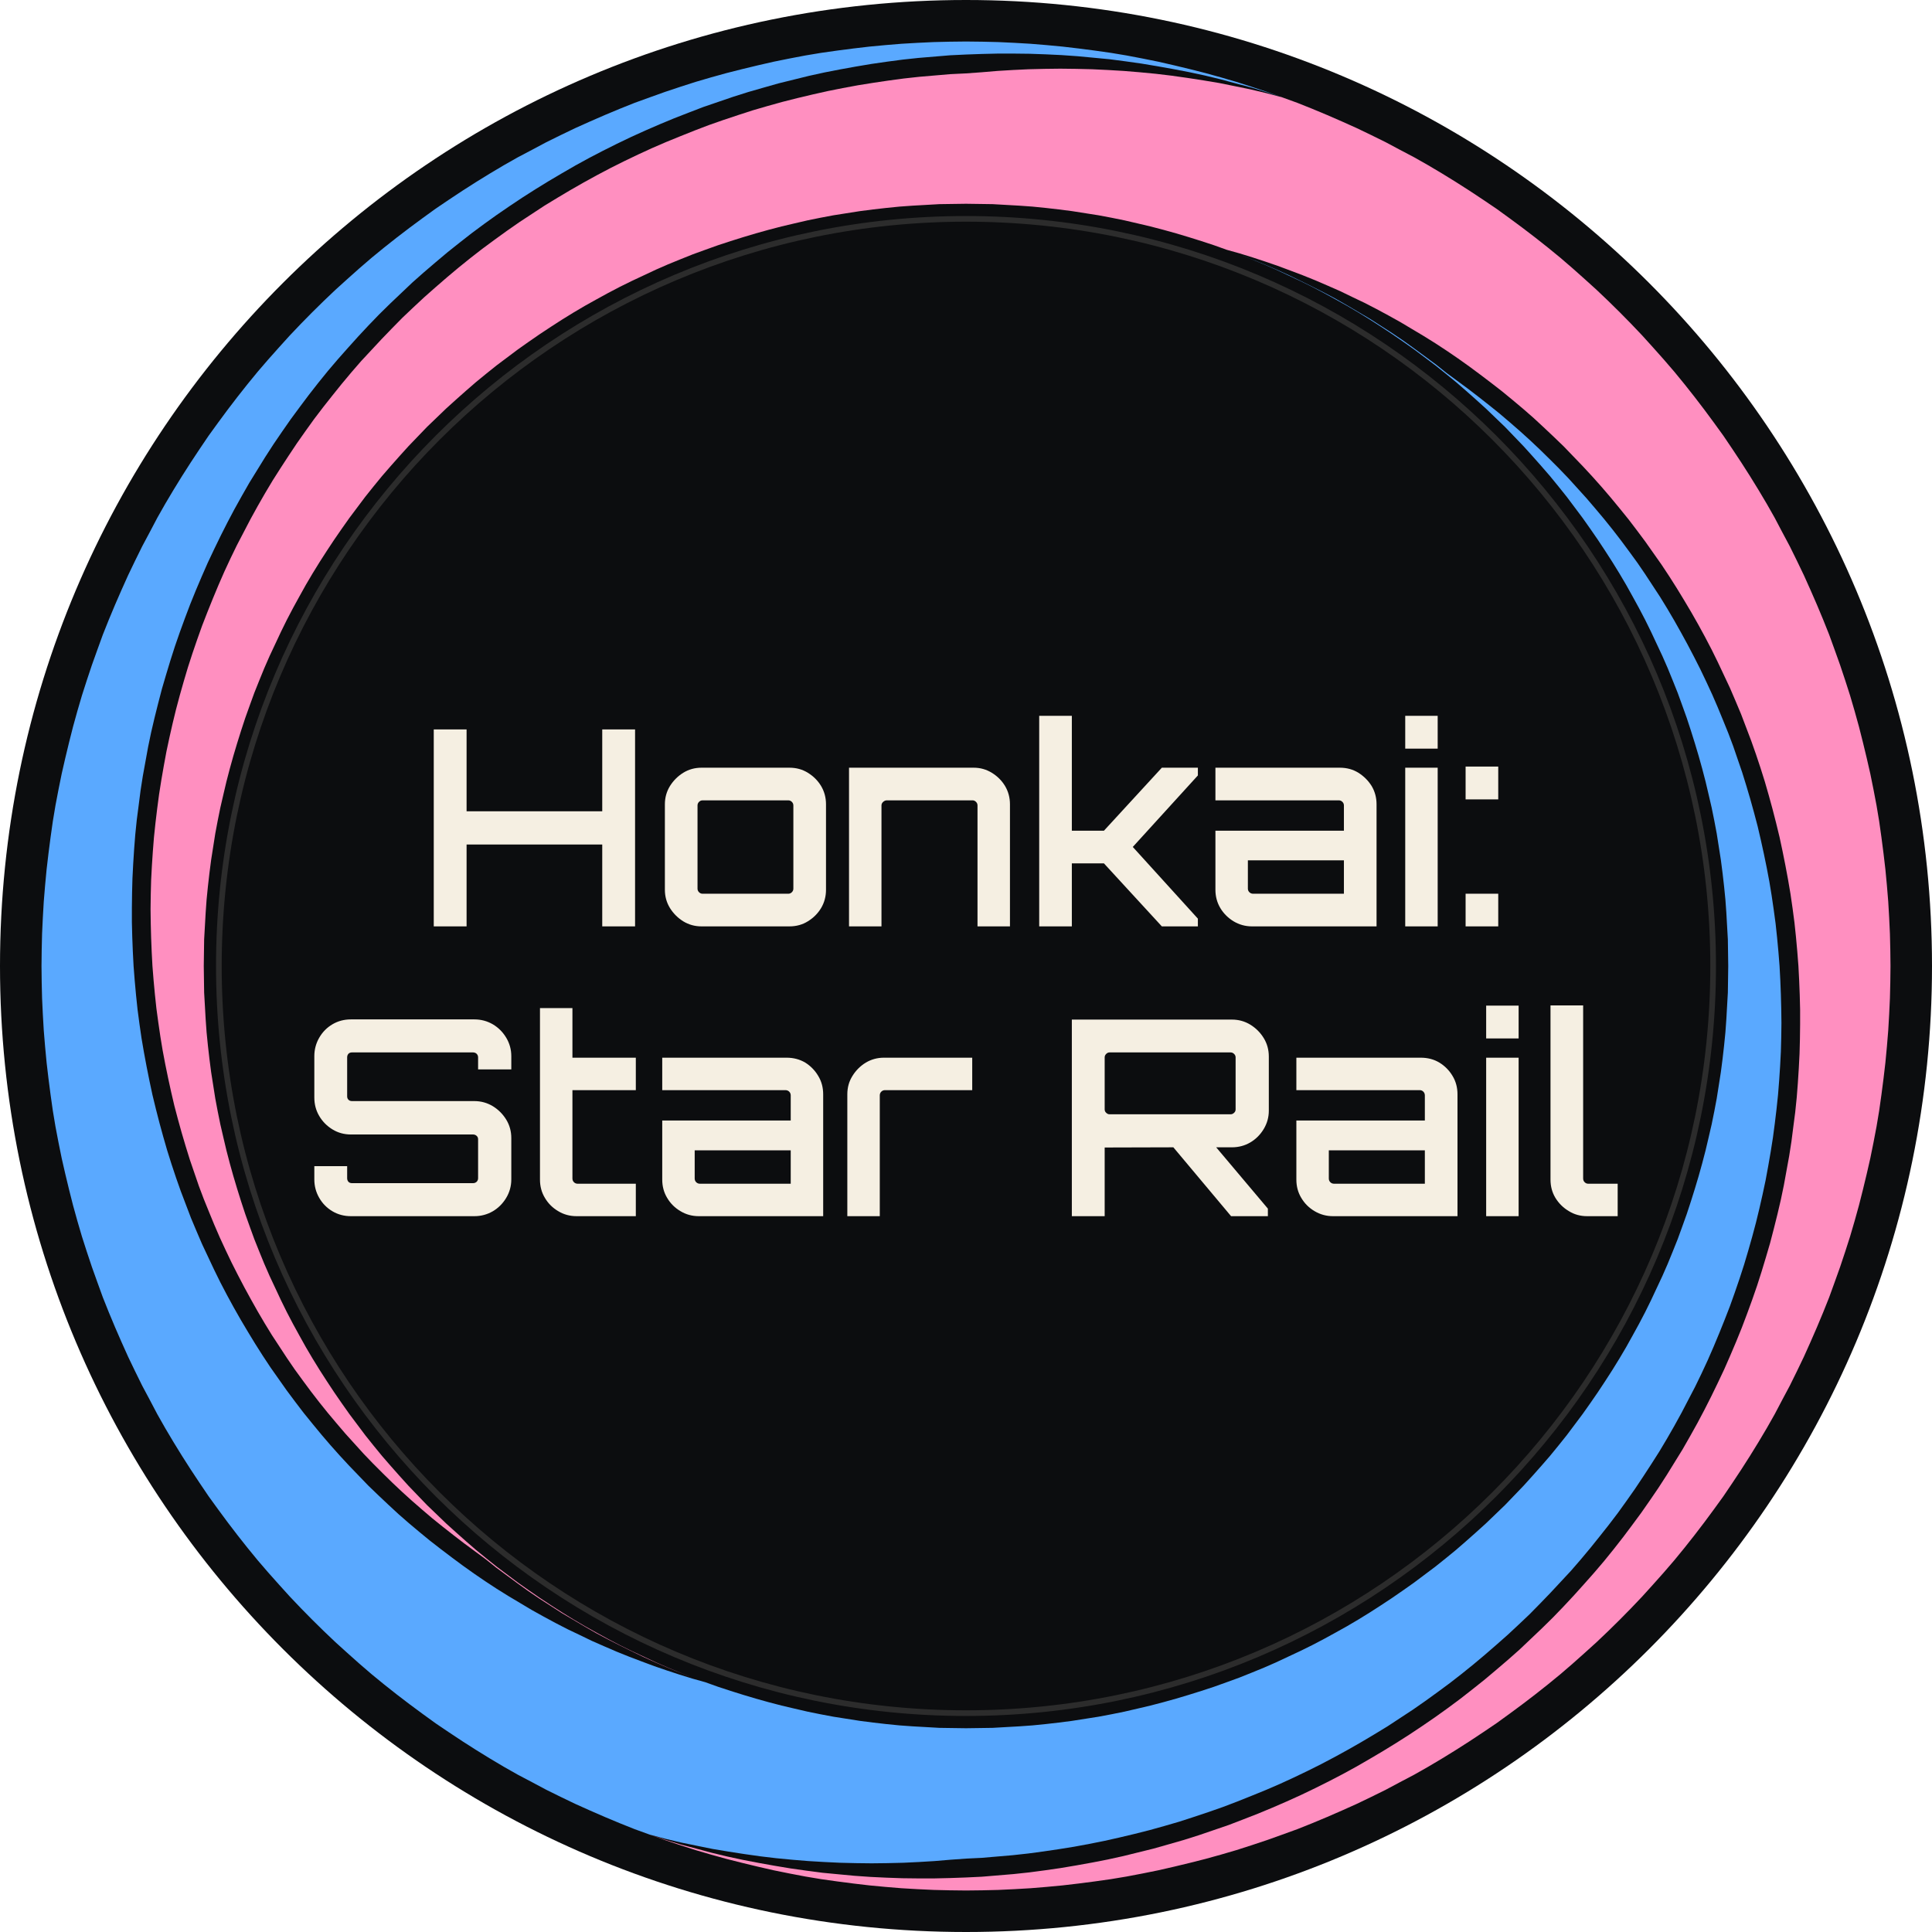
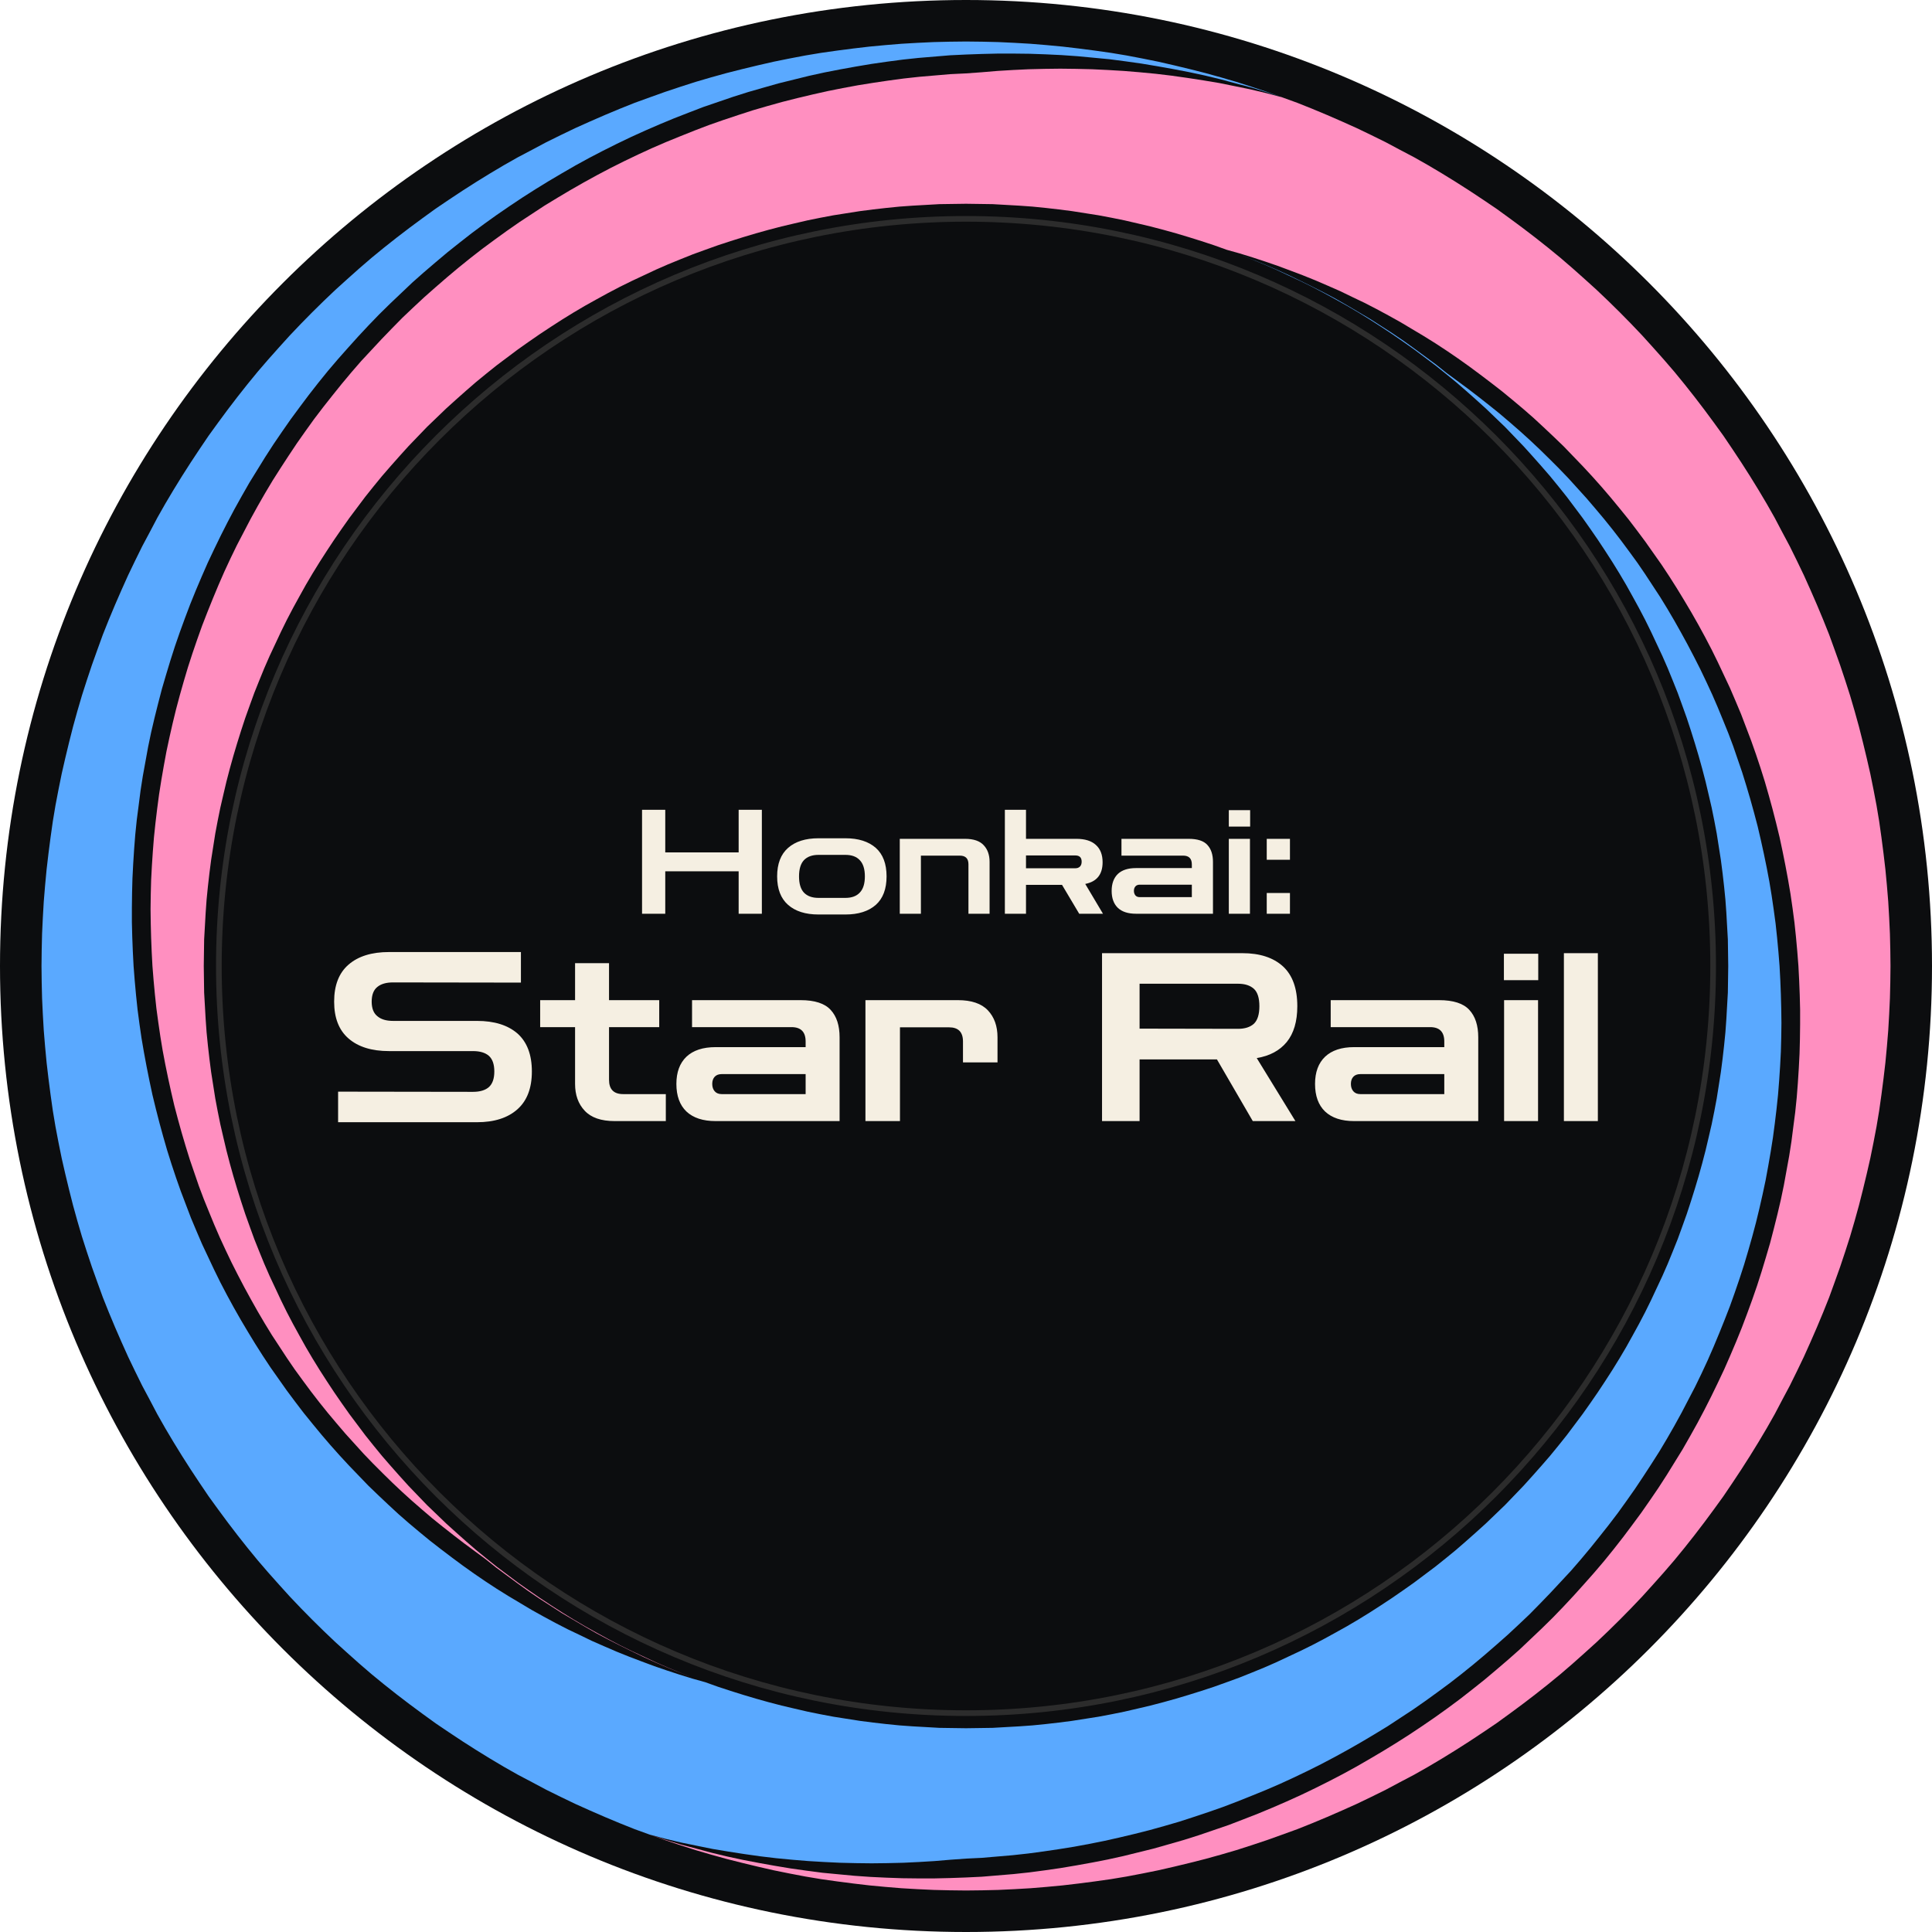
<svg xmlns="http://www.w3.org/2000/svg" viewBox="0 0 1024 1024" role="img" aria-label="Honkai: Star Rail">
  <style>
    .coin { cursor: pointer; outline: none; }
    .coin:focus-visible .rim { stroke-opacity: .7; }
    .face { transform-box: fill-box; transform-origin: center; }
    .back { transform: scaleX(0); }
    .coin.to-back .front { animation: coin-leave .9s forwards; }
    .coin.to-back .back { animation: coin-arrive .9s forwards; }
    .coin.to-front .back { animation: coin-leave .9s forwards; }
    .coin.to-front .front { animation: coin-arrive .9s forwards; }
    @keyframes coin-leave {
      0% { transform: scaleX(1); animation-timing-function: ease-in; }
      16.67% { transform: scaleX(0); }
      50% { transform: scaleX(0); animation-timing-function: ease-out; }
      66.67% { transform: scaleX(1); animation-timing-function: ease-in; }
      83.33%, 100% { transform: scaleX(0); }
    }
    @keyframes coin-arrive {
      0%, 16.67% { transform: scaleX(0); animation-timing-function: ease-out; }
      33.33% { transform: scaleX(1); animation-timing-function: ease-in; }
      50% { transform: scaleX(0); }
      83.33% { transform: scaleX(0); animation-timing-function: ease-out; }
      100% { transform: scaleX(1); }
    }
    @media (prefers-reduced-motion: reduce) {
      .coin .face { animation-duration: .01s !important; }
    }
  </style>
  <circle cx="512" cy="512" r="512" fill="#0c0d0f" />
  <path fill="#5aa9ff" d="M650.2 132.4L656.8 134.8L663.4 137.4L669.9 140L676.4 142.8L682.8 145.7L689.2 148.8L695.5 151.9L701.8 155.1L708 158.4L714.1 161.9L720.2 165.5L726.3 169.1L732.2 172.9L738.1 176.7L744 180.7L749.7 184.8L755.4 189L761.1 193.2L766.6 197.6L772.3 201.8L778 206L783.6 210.3L789.2 214.7L794.8 219.2L800.2 223.8L805.6 228.5L810.9 233.3L816.1 238.2L821.2 243.2L826.3 248.3L831.3 253.5L836.1 258.8L840.9 264.1L845.6 269.6L850.3 275.2L854.8 280.8L859.2 286.5L863.5 292.3L867.8 298.2L871.9 304.2L875.9 310.3L879.9 316.4L883.7 322.6L887.4 328.9L891 335.3L894.5 341.7L897.9 348.2L901.2 354.7L904.4 361.4L907.5 368.1L910.4 374.8L913.2 381.6L916 388.5L918.6 395.4L921 402.4L923.4 409.4L925.6 416.5L927.7 423.6L929.7 430.8L931.6 438L933.3 445.3L934.9 452.6L936.4 459.9L937.8 467.3L939 474.6L940.1 482.1L941.1 489.5L941.9 497L942.6 504.5L943.2 512L943.6 519.5L943.9 527.1L944.1 534.6L944.2 542.2L944.1 549.8L943.9 557.4L943.5 565L943 572.6L942.4 580.2L941.6 587.8L940.7 595.3L939.7 602.9L938.5 610.5L937.2 618L935.8 625.6L934.2 633.1L932.5 640.6L930.7 648L928.7 655.5L926.6 662.9L924.4 670.3L922 677.7L919.5 685L916.9 692.3L914.1 699.5L911.2 706.7L908.2 713.9L905.1 721L901.8 728.1L898.4 735.1L894.8 742L891.2 748.9L887.4 755.8L883.5 762.6L879.5 769.3L875.3 775.9L871 782.5L866.6 789.1L862.1 795.5L857.5 801.9L852.7 808.2L847.8 814.4L842.9 820.5L837.8 826.6L832.6 832.6L827.2 838.4L821.8 844.2L816.3 849.9L810.7 855.6L804.9 861.1L799.1 866.5L793.1 871.8L787.1 877L780.9 882.2L774.7 887.2L768.4 892.1L761.9 896.9L755.4 901.6L748.8 906.2L742.1 910.6L735.4 915L728.5 919.2L721.6 923.3L714.6 927.3L707.5 931.2L700.3 935L693.1 938.6L685.8 942.1L678.4 945.5L671 948.7L663.4 951.8L655.9 954.8L648.3 957.7L640.6 960.4L632.8 963L625.1 965.5L617.2 967.8L609.3 970L601.4 972L593.4 973.9L585.4 975.7L577.4 977.3L569.3 978.8L561.2 980.1L553.1 981.3L544.9 982.4L536.7 983.3L528.5 984L520.3 984.7L512 985.1L503.7 985.7L495.4 986.4L487.1 986.9L478.8 987.3L470.4 987.5L462 987.6L453.6 987.5L445.2 987.3L436.8 986.9L428.4 986.4L419.9 985.7L411.5 984.9L403.1 983.9L394.6 982.7L386.2 981.4L377.8 980L369.4 978.3L361.1 976.6L352.7 974.6L344.4 972.4L336.4 969.5L328.4 966.3L320.5 963L312.7 959.6L304.9 956.1L297.2 952.4L289.5 948.6L282 944.6L274.4 940.6L267 936.4L259.6 932L252.3 927.5L245.1 922.9L238 918.2L230.9 913.4L224 908.4L217.1 903.3L210.3 898.1L203.6 892.8L197 887.4L190.5 881.8L184.1 876.1L177.8 870.4L171.6 864.5L165.5 858.5L159.5 852.4L153.6 846.2L147.9 839.9L142.2 833.5L136.6 827L131.2 820.4L125.9 813.7L120.7 806.9L115.6 800L110.6 793.1L105.8 786L101.1 778.9L96.5 771.7L92 764.4L87.6 757L83.4 749.6L79.4 742L75.4 734.5L71.6 726.8L67.9 719.1L64.4 711.3L61 703.5L57.7 695.6L54.5 687.6L51.6 679.6L48.7 671.5L46 663.4L43.4 655.3L41 647.1L38.7 638.8L36.6 630.5L34.6 622.2L32.7 613.9L31 605.5L29.4 597.1L28 588.7L26.8 580.2L25.7 571.7L24.7 563.2L23.9 554.7L23.2 546.2L22.7 537.6L22.3 529.1L22.1 520.6L22 512L22.1 503.4L22.3 494.9L22.7 486.4L23.2 477.8L23.9 469.3L24.7 460.8L25.7 452.3L26.8 443.8L28 435.3L29.4 426.9L31 418.5L32.7 410.1L34.6 401.8L36.6 393.5L38.7 385.2L41 376.9L43.4 368.7L46 360.6L48.7 352.5L51.6 344.4L54.5 336.4L57.7 328.4L61 320.5L64.4 312.7L67.9 304.9L71.6 297.2L75.4 289.5L79.4 282L83.4 274.4L87.6 267L92 259.6L96.5 252.3L101.1 245.1L105.8 238L110.6 230.9L115.6 224L120.7 217.1L125.9 210.3L131.2 203.6L136.6 197L142.2 190.5L147.9 184.1L153.6 177.8L159.5 171.6L165.5 165.5L171.6 159.5L177.8 153.6L184.1 147.9L190.5 142.2L197 136.6L203.6 131.2L210.3 125.9L217.1 120.7L224 115.6L230.9 110.6L238 105.8L245.1 101.1L252.3 96.5L259.6 92L267 87.6L274.4 83.4L282 79.4L289.5 75.4L297.2 71.6L304.9 67.9L312.7 64.4L320.5 61L328.4 57.7L336.4 54.5L344.4 51.6L352.5 48.7L360.6 46L368.7 43.4L376.9 41L385.2 38.7L393.5 36.6L401.8 34.6L410.1 32.7L418.5 31L426.9 29.4L435.3 28L443.8 26.8L452.3 25.7L460.8 24.7L469.3 23.9L477.8 23.2L486.4 22.7L494.9 22.3L503.4 22.1L512 22L520.6 22.1L529.1 22.3L537.6 22.7L546.2 23.2L554.7 23.9L563.2 24.7L571.7 25.7L580.2 26.8L588.7 28L597.1 29.4L605.5 31L613.9 32.7L622.2 34.6L630.5 36.6L638.8 38.7L647.1 41L655.3 43.4L663.4 46L671.5 48.7L679.6 51.6L679.6 51.6L671.5 48.9L663.3 46.4L655 44.2L646.8 42L638.5 40L630.1 38.2L621.8 36.6L613.4 35.1L605 33.7L596.5 32.5L588.1 31.4L579.7 30.6L571.2 29.8L562.7 29.2L554.3 28.8L545.8 28.5L537.3 28.4L528.9 28.4L520.4 28.6L512 28.9L503.6 29.3L495.2 30L486.8 30.7L478.4 31.6L470.1 32.7L461.8 33.9L453.5 35.3L445.2 36.8L437 38.4L428.8 40.2L420.7 42.2L412.6 44.2L404.5 46.5L396.5 48.8L388.6 51.3L380.7 54L372.8 56.7L365 59.7L357.3 62.7L349.6 65.9L342 69.2L334.5 72.6L327 76.2L319.6 79.9L312.3 83.7L305 87.7L297.9 91.8L290.8 96L283.8 100.3L276.9 104.7L270 109.3L263.3 113.9L256.6 118.7L250 123.6L243.6 128.6L237.2 133.7L230.9 139L224.7 144.3L218.6 149.7L212.7 155.3L206.8 160.9L201 166.6L195.4 172.4L189.8 178.4L184.4 184.4L179 190.5L173.8 196.6L168.7 202.9L163.7 209.3L158.9 215.7L154.1 222.2L149.5 228.8L145 235.4L140.6 242.2L136.4 249L132.2 255.8L128.2 262.8L124.3 269.8L120.6 276.8L117 283.9L113.5 291.1L110.1 298.3L106.9 305.6L103.8 312.9L100.8 320.3L98 327.7L95.3 335.1L92.7 342.6L90.3 350.1L88 357.7L85.8 365.2L83.8 372.9L81.9 380.5L80.1 388.2L78.5 395.9L77.1 403.6L75.7 411.3L74.5 419L73.5 426.8L72.5 434.5L71.7 442.3L71.1 450L70.6 457.8L70.2 465.6L70 473.3L69.9 481.1L69.9 488.8L70.1 496.6L70.4 504.3L70.8 512L71.4 519.7L72.1 527.4L72.9 535L73.9 542.6L75 550.2L76.3 557.8L77.7 565.3L79.2 572.8L80.8 580.3L82.6 587.7L84.5 595.1L86.5 602.4L88.6 609.7L90.9 617L93.3 624.2L95.8 631.3L98.5 638.4L101.2 645.5L104.1 652.4L107.1 659.4L110.3 666.2L113.5 673L116.8 679.7L120.3 686.4L123.9 693L127.6 699.5L131.4 705.9L135.3 712.3L139.3 718.6L143.4 724.8L147.7 730.9L152 737L156.4 742.9L160.9 748.8L165.6 754.6L170.3 760.3L175.1 765.9L180 771.4L185 776.8L190.1 782.1L195.2 787.4L200.5 792.5L205.8 797.5L211.2 802.5L216.7 807.3L222.3 812L227.9 816.6L233.7 821.1L239.5 825.5L245.3 829.8L251.2 834L257.2 838.1L263.3 842.1L269.4 845.9L275.6 849.6L281.8 853.3L288.1 856.8L294.4 860.2L300.8 863.5L307.3 866.6L313.7 869.7L320.3 872.6L326.8 875.4L333.5 878.1L340.1 880.6L346.8 883.1L353.5 885.4L360.2 887.6L367 889.7L373.8 891.6L380.5 894L387.2 896.2L393.9 898.3L400.6 900.3L407.4 902.2L414.3 904L421.1 905.6L428 907.2L434.9 908.6L441.8 909.9L448.8 911L455.8 912.1L462.8 913L469.8 913.8L476.8 914.5L483.8 915L490.9 915.4L497.9 915.8L504.9 915.9L512 916L519.1 915.9L526.1 915.8L533.1 915.4L540.2 915L547.2 914.5L554.2 913.8L561.2 913L568.2 912.1L575.2 911L582.2 909.9L589.1 908.6L596 907.2L602.9 905.6L609.7 904L616.6 902.2L623.4 900.3L630.1 898.3L636.8 896.2L643.5 894L650.2 891.6L656.8 889.2L663.3 886.6L669.9 883.9L676.3 881.1L682.7 878.1L689.1 875.1L695.4 872L701.7 868.7L707.9 865.3L714 861.9L720.1 858.3L726.1 854.6L732 850.8L737.9 846.9L743.7 842.9L749.5 838.8L755.1 834.6L760.7 830.4L766.2 826L771.7 821.5L777 816.9L782.3 812.2L787.5 807.5L792.6 802.6L797.7 797.7L802.6 792.6L807.5 787.5L812.2 782.3L816.9 777L821.5 771.7L826 766.2L830.4 760.7L834.6 755.1L838.8 749.5L842.9 743.7L846.9 737.9L850.8 732L854.6 726.1L858.3 720.1L861.9 714L865.3 707.9L868.7 701.7L872 695.4L875.1 689.1L878.1 682.7L881.1 676.3L883.9 669.9L886.6 663.3L889.2 656.8L891.6 650.2L894 643.5L896.2 636.8L898.3 630.1L900.3 623.4L902.2 616.6L904 609.7L905.6 602.9L907.2 596L908.6 589.1L909.9 582.2L911 575.2L912.1 568.2L913 561.2L913.8 554.2L914.5 547.2L915 540.2L915.4 533.1L915.8 526.1L915.9 519.1L916 512L915.9 504.9L915.8 497.9L915.4 490.9L915 483.8L914.5 476.8L913.8 469.8L913 462.8L912.1 455.8L911 448.8L909.9 441.8L908.6 434.9L907.2 428L905.6 421.1L904 414.3L902.2 407.4L900.3 400.6L898.3 393.9L896.2 387.2L894 380.5L891.6 373.8L889.2 367.2L886.6 360.7L883.9 354.1L881.1 347.7L878.1 341.3L875.1 334.9L872 328.6L868.7 322.3L865.3 316.1L861.9 310L858.3 303.9L854.6 297.9L850.8 292L846.9 286.1L842.9 280.3L838.8 274.5L834.6 268.9L830.4 263.3L826 257.8L821.5 252.3L816.9 247L812.2 241.7L807.5 236.5L802.6 231.4L797.7 226.3L792.6 221.4L787.5 216.5L782.3 211.8L777 207.1L771.7 202.5L766.2 198L760.7 193.6L755.1 189.4L749.5 185.2L743.7 181.1L737.9 177.1L732 173.2L726.1 169.4L720.1 165.7L714 162.1L707.9 158.7L701.7 155.3L695.4 152L689.1 148.9L682.7 145.9L676.3 142.9L669.9 140.1L663.3 137.4L656.8 134.8L650.2 132.4Z" />
  <path fill="#ff8fc0" d="M373.8 891.6L367.2 889.2L360.6 886.6L354.1 884L347.6 881.2L341.2 878.3L334.8 875.2L328.5 872.1L322.2 868.9L316 865.6L309.9 862.1L303.8 858.5L297.7 854.9L291.8 851.1L285.9 847.3L280 843.3L274.3 839.2L268.6 835L262.9 830.8L257.4 826.4L251.7 822.2L246 818L240.4 813.7L234.8 809.3L229.2 804.8L223.8 800.2L218.4 795.5L213.1 790.7L207.9 785.8L202.8 780.8L197.7 775.7L192.7 770.5L187.9 765.2L183.1 759.9L178.4 754.4L173.7 748.8L169.2 743.2L164.8 737.5L160.5 731.7L156.2 725.8L152.1 719.8L148.1 713.7L144.1 707.6L140.3 701.4L136.6 695.1L133 688.7L129.5 682.3L126.1 675.8L122.8 669.3L119.6 662.6L116.5 655.9L113.6 649.2L110.8 642.4L108 635.5L105.4 628.6L103 621.6L100.6 614.6L98.4 607.5L96.3 600.4L94.3 593.2L92.4 586L90.7 578.7L89.1 571.4L87.6 564.1L86.2 556.7L85 549.4L83.9 541.9L82.9 534.5L82.1 527L81.4 519.5L80.8 512L80.4 504.5L80.1 496.9L79.9 489.4L79.8 481.8L79.9 474.2L80.1 466.6L80.5 459L81 451.4L81.6 443.8L82.4 436.2L83.3 428.7L84.3 421.1L85.5 413.5L86.8 406L88.2 398.4L89.8 390.9L91.5 383.4L93.3 376L95.3 368.5L97.4 361.1L99.6 353.7L102 346.3L104.5 339L107.1 331.7L109.9 324.5L112.8 317.3L115.8 310.1L118.9 303L122.2 295.9L125.6 288.9L129.2 282L132.8 275.1L136.6 268.2L140.5 261.4L144.5 254.7L148.7 248.1L153 241.5L157.4 234.9L161.9 228.5L166.5 222.1L171.3 215.8L176.2 209.6L181.1 203.5L186.2 197.4L191.4 191.4L196.8 185.6L202.2 179.8L207.7 174.1L213.3 168.4L219.1 162.9L224.9 157.5L230.9 152.2L236.9 147L243.1 141.8L249.3 136.8L255.6 131.9L262.1 127.1L268.6 122.4L275.2 117.8L281.9 113.4L288.6 109L295.5 104.8L302.4 100.7L309.4 96.7L316.5 92.8L323.7 89L330.9 85.4L338.2 81.9L345.6 78.5L353 75.3L360.6 72.2L368.1 69.2L375.7 66.3L383.4 63.6L391.2 61L398.9 58.5L406.8 56.2L414.7 54L422.6 52L430.6 50.1L438.6 48.3L446.6 46.7L454.7 45.2L462.8 43.9L470.9 42.7L479.1 41.6L487.3 40.7L495.5 40L503.7 39.3L512 38.9L520.3 38.3L528.6 37.6L536.9 37.1L545.2 36.7L553.6 36.5L562 36.4L570.4 36.5L578.8 36.7L587.2 37.1L595.6 37.6L604.1 38.3L612.5 39.1L620.9 40.1L629.4 41.3L637.8 42.6L646.2 44L654.6 45.7L662.9 47.4L671.3 49.4L679.6 51.6L687.6 54.5L695.6 57.7L703.5 61L711.3 64.4L719.1 67.9L726.8 71.6L734.5 75.4L742 79.4L749.6 83.4L757 87.6L764.4 92L771.7 96.5L778.9 101.1L786 105.8L793.1 110.6L800 115.6L806.9 120.7L813.7 125.9L820.4 131.2L827 136.6L833.5 142.2L839.9 147.9L846.2 153.6L852.4 159.5L858.5 165.5L864.5 171.6L870.4 177.8L876.1 184.1L881.8 190.5L887.4 197L892.8 203.6L898.1 210.3L903.3 217.1L908.4 224L913.4 230.9L918.2 238L922.9 245.1L927.5 252.3L932 259.6L936.4 267L940.6 274.4L944.6 282L948.6 289.5L952.4 297.2L956.1 304.9L959.6 312.7L963 320.5L966.3 328.4L969.5 336.4L972.4 344.4L975.3 352.5L978 360.6L980.6 368.7L983 376.9L985.3 385.2L987.4 393.5L989.4 401.8L991.3 410.1L993 418.5L994.6 426.9L996 435.3L997.2 443.8L998.3 452.3L999.3 460.8L1000.1 469.3L1000.8 477.8L1001.3 486.4L1001.7 494.9L1001.9 503.4L1002 512L1001.9 520.6L1001.7 529.1L1001.3 537.6L1000.8 546.2L1000.1 554.7L999.3 563.2L998.3 571.7L997.2 580.2L996 588.7L994.6 597.1L993 605.5L991.3 613.9L989.4 622.2L987.4 630.5L985.3 638.8L983 647.1L980.6 655.3L978 663.4L975.3 671.5L972.4 679.6L969.5 687.6L966.3 695.6L963 703.5L959.6 711.3L956.1 719.1L952.4 726.8L948.6 734.5L944.6 742L940.6 749.6L936.4 757L932 764.4L927.5 771.7L922.9 778.9L918.2 786L913.4 793.1L908.4 800L903.3 806.9L898.1 813.7L892.8 820.4L887.4 827L881.8 833.5L876.1 839.9L870.4 846.2L864.5 852.4L858.5 858.5L852.4 864.5L846.2 870.4L839.9 876.1L833.5 881.8L827 887.4L820.4 892.8L813.7 898.1L806.9 903.3L800 908.4L793.1 913.4L786 918.2L778.9 922.9L771.7 927.5L764.4 932L757 936.4L749.6 940.6L742 944.6L734.5 948.6L726.8 952.4L719.1 956.1L711.3 959.6L703.5 963L695.6 966.3L687.6 969.5L679.6 972.4L671.5 975.3L663.4 978L655.3 980.6L647.1 983L638.8 985.3L630.5 987.4L622.2 989.4L613.9 991.3L605.5 993L597.1 994.6L588.7 996L580.2 997.2L571.7 998.3L563.2 999.3L554.7 1000.1L546.2 1000.8L537.6 1001.3L529.1 1001.7L520.6 1001.9L512 1002L503.4 1001.9L494.9 1001.7L486.4 1001.3L477.8 1000.8L469.3 1000.1L460.8 999.3L452.3 998.3L443.8 997.2L435.3 996L426.9 994.6L418.5 993L410.1 991.3L401.8 989.4L393.5 987.4L385.2 985.3L376.9 983L368.7 980.6L360.6 978L352.5 975.3L344.4 972.4L344.4 972.4L352.5 975.1L360.7 977.6L369 979.8L377.2 982L385.5 984L393.9 985.8L402.2 987.4L410.6 988.9L419 990.3L427.5 991.5L435.9 992.6L444.3 993.4L452.8 994.2L461.3 994.8L469.7 995.2L478.2 995.5L486.7 995.6L495.1 995.6L503.6 995.4L512 995.1L520.4 994.7L528.8 994L537.2 993.3L545.6 992.4L553.9 991.3L562.2 990.1L570.5 988.7L578.8 987.2L587 985.6L595.2 983.8L603.3 981.8L611.4 979.8L619.5 977.5L627.5 975.2L635.4 972.7L643.3 970L651.2 967.3L659 964.3L666.7 961.3L674.4 958.1L682 954.8L689.5 951.4L697 947.8L704.4 944.1L711.7 940.3L719 936.3L726.1 932.2L733.2 928L740.2 923.7L747.1 919.3L754 914.7L760.7 910.1L767.4 905.3L774 900.4L780.4 895.4L786.8 890.3L793.1 885L799.3 879.7L805.4 874.3L811.3 868.7L817.2 863.1L823 857.4L828.6 851.6L834.2 845.6L839.6 839.6L845 833.5L850.2 827.4L855.3 821.1L860.3 814.7L865.1 808.3L869.9 801.8L874.5 795.2L879 788.6L883.4 781.8L887.6 775L891.8 768.2L895.8 761.2L899.7 754.2L903.4 747.2L907 740.1L910.5 732.9L913.9 725.7L917.1 718.4L920.2 711.1L923.2 703.7L926 696.3L928.7 688.9L931.3 681.4L933.7 673.9L936 666.3L938.2 658.8L940.2 651.1L942.1 643.5L943.9 635.8L945.5 628.1L946.9 620.4L948.3 612.7L949.5 605L950.5 597.2L951.5 589.5L952.3 581.7L952.9 574L953.4 566.2L953.8 558.4L954 550.7L954.1 542.9L954.1 535.2L953.9 527.4L953.6 519.7L953.2 512L952.6 504.3L951.9 496.6L951.1 489L950.1 481.4L949 473.8L947.7 466.2L946.3 458.7L944.8 451.2L943.2 443.7L941.4 436.3L939.5 428.9L937.5 421.6L935.4 414.3L933.1 407L930.7 399.8L928.2 392.7L925.5 385.6L922.8 378.5L919.9 371.6L916.9 364.6L913.7 357.8L910.5 351L907.2 344.3L903.7 337.6L900.1 331L896.4 324.5L892.6 318.1L888.7 311.7L884.7 305.4L880.6 299.2L876.3 293.1L872 287L867.6 281.1L863.1 275.2L858.4 269.4L853.7 263.7L848.9 258.1L844 252.6L839 247.2L833.9 241.9L828.8 236.6L823.5 231.5L818.2 226.5L812.8 221.5L807.3 216.7L801.7 212L796.1 207.4L790.3 202.9L784.5 198.5L778.7 194.2L772.8 190L766.8 185.9L760.7 181.9L754.6 178.1L748.4 174.4L742.2 170.7L735.9 167.2L729.6 163.8L723.2 160.5L716.7 157.4L710.3 154.3L703.7 151.4L697.2 148.6L690.5 145.9L683.9 143.4L677.2 140.9L670.5 138.6L663.8 136.4L657 134.3L650.2 132.4L643.5 130L636.8 127.8L630.1 125.7L623.4 123.7L616.6 121.8L609.7 120L602.9 118.4L596 116.8L589.1 115.4L582.2 114.1L575.2 113L568.2 111.9L561.2 111L554.2 110.2L547.2 109.5L540.2 109L533.1 108.6L526.1 108.2L519.1 108.1L512 108L504.9 108.1L497.9 108.2L490.9 108.6L483.8 109L476.8 109.5L469.8 110.2L462.8 111L455.8 111.9L448.8 113L441.8 114.1L434.9 115.4L428 116.8L421.1 118.4L414.3 120L407.4 121.8L400.6 123.7L393.9 125.7L387.2 127.8L380.5 130L373.8 132.4L367.2 134.8L360.7 137.4L354.1 140.1L347.7 142.9L341.3 145.9L334.9 148.9L328.6 152L322.3 155.3L316.1 158.7L310 162.1L303.9 165.7L297.9 169.4L292 173.2L286.1 177.1L280.3 181.1L274.5 185.2L268.9 189.4L263.3 193.6L257.8 198L252.3 202.5L247 207.1L241.7 211.8L236.5 216.5L231.4 221.4L226.3 226.3L221.4 231.4L216.5 236.5L211.8 241.7L207.1 247L202.5 252.3L198 257.8L193.6 263.3L189.4 268.9L185.2 274.5L181.1 280.3L177.1 286.1L173.2 292L169.4 297.9L165.7 303.9L162.1 310L158.7 316.1L155.3 322.3L152 328.6L148.9 334.9L145.9 341.3L142.9 347.7L140.1 354.1L137.4 360.7L134.8 367.2L132.4 373.8L130 380.5L127.8 387.2L125.7 393.9L123.7 400.6L121.8 407.4L120 414.3L118.4 421.1L116.8 428L115.4 434.9L114.1 441.8L113 448.8L111.9 455.8L111 462.8L110.2 469.8L109.5 476.8L109 483.8L108.6 490.9L108.2 497.9L108.1 504.9L108 512L108.1 519.1L108.2 526.1L108.6 533.1L109 540.2L109.5 547.2L110.2 554.2L111 561.2L111.9 568.2L113 575.2L114.1 582.2L115.4 589.1L116.8 596L118.4 602.9L120 609.7L121.8 616.6L123.7 623.4L125.7 630.1L127.8 636.8L130 643.5L132.4 650.2L134.8 656.8L137.4 663.3L140.1 669.9L142.9 676.3L145.9 682.7L148.9 689.1L152 695.4L155.3 701.7L158.7 707.9L162.1 714L165.7 720.1L169.4 726.1L173.2 732L177.1 737.9L181.1 743.7L185.2 749.5L189.4 755.1L193.6 760.7L198 766.2L202.5 771.7L207.1 777L211.8 782.3L216.5 787.5L221.4 792.6L226.3 797.7L231.4 802.6L236.5 807.5L241.7 812.2L247 816.9L252.3 821.5L257.8 826L263.3 830.4L268.9 834.6L274.5 838.8L280.3 842.9L286.1 846.9L292 850.8L297.9 854.6L303.9 858.3L310 861.9L316.1 865.3L322.3 868.7L328.6 872L334.9 875.1L341.3 878.1L347.7 881.1L354.1 883.9L360.7 886.6L367.2 889.2L373.8 891.6Z" />
  <g class="coin" role="button" tabindex="0" aria-pressed="false" aria-label="Honkai: Star Rail: flip to short name">
    <g class="face back">
      <circle class="rim" cx="512" cy="512" r="396" fill="#17191d" stroke="#f5efe2" stroke-opacity=".14" stroke-width="3" />
-       <path fill="#f5efe2" d="M219.0 609.9L186.4 609.9L186.4 414.1L219.0 414.1L219.0 495.4L353.9 495.4L353.9 414.1L386.5 414.1L386.5 609.9L353.9 609.9L353.9 528.6L219.0 528.6L219.0 609.9ZM575.8 609.9L453.1 609.9Q443.1 609.9 434.8 605.0Q426.5 600.1 421.6 591.7Q416.7 583.2 416.7 573.2L416.7 573.2L416.7 560.1L449.3 560.1L449.3 572.1Q449.3 574.3 450.7 575.6Q452.0 577.0 454.2 577.0L454.2 577.0L574.4 577.0Q576.6 577.0 578.1 575.6Q579.6 574.3 579.6 572.1L579.6 572.1L579.6 533.2Q579.6 531.3 578.1 529.9Q576.6 528.6 574.4 528.6L574.4 528.6L453.1 528.6Q443.1 528.6 434.8 523.6Q426.5 518.5 421.6 510.2Q416.7 501.9 416.7 491.9L416.7 491.9L416.7 450.8Q416.7 440.8 421.6 432.3Q426.5 423.9 434.8 419.0Q443.1 414.1 453.1 414.1L453.1 414.1L575.8 414.1Q585.8 414.1 594.1 419.0Q602.4 423.9 607.4 432.3Q612.5 440.8 612.5 450.8L612.5 450.8L612.5 463.9L579.6 463.9L579.6 451.9Q579.6 449.7 578.1 448.4Q576.6 447.0 574.4 447.0L574.4 447.0L454.2 447.0Q452.0 447.0 450.7 448.4Q449.3 449.7 449.3 451.9L449.3 451.9L449.3 490.8Q449.3 492.7 450.7 494.1Q452.0 495.4 454.2 495.4L454.2 495.4L575.8 495.4Q585.8 495.4 594.1 500.4Q602.4 505.5 607.4 513.8Q612.5 522.1 612.5 532.1L612.5 532.1L612.5 573.2Q612.5 583.2 607.4 591.7Q602.4 600.1 594.1 605.0Q585.8 609.9 575.8 609.9L575.8 609.9ZM836.8 609.9L800.1 609.9L742.7 541.4L674.5 541.6L674.5 609.9L641.8 609.9L641.8 414.4L800.9 414.4Q811.0 414.4 819.3 419.4Q827.5 424.4 832.6 432.7Q837.6 441.0 837.6 451.1L837.6 451.1L837.6 504.9Q837.6 514.7 832.6 523.1Q827.5 531.6 819.3 536.5Q811.0 541.4 800.9 541.4L800.9 541.4L785.4 541.4L836.8 602.3L836.8 609.9ZM679.4 508.5L679.4 508.5L799.5 508.5Q801.7 508.5 803.2 507.1Q804.7 505.7 804.7 503.6L804.7 503.6L804.7 451.9Q804.7 450.0 803.2 448.5Q801.7 447.0 799.5 447.0L799.5 447.0L679.4 447.0Q677.5 447.0 676.0 448.5Q674.5 450.0 674.5 451.9L674.5 451.9L674.5 503.6Q674.5 505.7 676.0 507.1Q677.5 508.5 679.4 508.5Z" />
+       <path fill="#f5efe2" d="M218.3 600.2L178.8 600.2L178.8 423.8L218.3 423.8L218.3 496.1L342.7 496.1L342.7 423.8L382.2 423.8L382.2 600.2L342.7 600.2L342.7 528.2L218.3 528.2L218.3 600.2ZM557.2 601.5L411.1 601.5L411.1 569.4L553.0 569.6Q563.8 569.6 569.6 564.6Q575.4 559.5 575.4 548.2L575.4 548.2Q575.4 536.8 569.6 531.7Q563.8 526.7 553.0 526.7L553.0 526.7L464.6 526.7Q437.2 526.7 422.0 513.5Q406.9 500.3 406.9 474.6L406.9 474.6Q406.9 448.9 422.0 435.7Q437.2 422.5 464.6 422.5L464.6 422.5L603.3 422.5L603.3 454.6L468.8 454.4Q458.2 454.4 452.3 459.2Q446.3 464.0 446.3 474.6L446.3 474.6Q446.3 485.2 452.3 490.0Q458.2 494.8 468.8 494.8L468.8 494.8L557.2 494.8Q584.6 494.8 599.7 508.3Q614.9 521.7 614.9 548.2L614.9 548.2Q614.9 574.3 599.7 587.9Q584.6 601.5 557.2 601.5L557.2 601.5ZM679.1 600.2L639.6 600.2L639.6 423.8L787.4 423.8Q814.8 423.8 830.0 437.6Q845.2 451.4 845.2 479.5L845.2 479.5Q845.2 503.5 834.1 517.1Q823.0 530.6 802.5 534.1L802.5 534.1L843.2 600.2L798.3 600.2L760.5 535.3L679.1 535.3L679.1 600.2ZM782.8 455.9L782.8 455.9L679.1 455.9L679.1 503.0L782.8 503.2Q793.6 503.2 799.4 497.8Q805.2 492.4 805.2 479.5L805.2 479.5Q805.2 466.5 799.4 461.2Q793.6 455.9 782.8 455.9Z" />
    </g>
    <g class="face front">
      <circle class="rim" cx="512" cy="512" r="396" fill="#0c0d0f" stroke="#f5efe2" stroke-opacity=".14" stroke-width="3" />
-       <path fill="#f5efe2" d="M247.3 491.0L229.9 491.0L229.9 386.6L247.3 386.6L247.3 430.0L319.2 430.0L319.2 386.6L336.6 386.6L336.6 491.0L319.2 491.0L319.2 447.6L247.3 447.6L247.3 491.0ZM418.4 491.0L371.8 491.0Q366.5 491.0 362.1 488.3Q357.8 485.6 355.1 481.3Q352.4 476.9 352.4 471.6L352.4 471.6L352.4 426.3Q352.4 421.0 355.1 416.6Q357.8 412.3 362.1 409.6Q366.5 406.9 371.8 406.9L371.8 406.9L418.4 406.9Q423.9 406.9 428.2 409.6Q432.6 412.3 435.2 416.6Q437.8 421.0 437.8 426.3L437.8 426.3L437.8 471.6Q437.8 476.9 435.2 481.3Q432.6 485.6 428.2 488.3Q423.9 491.0 418.4 491.0L418.4 491.0ZM372.4 473.7L372.4 473.7L417.8 473.7Q418.9 473.7 419.7 472.9Q420.5 472.1 420.5 471.0L420.5 471.0L420.5 426.9Q420.5 425.8 419.7 425.0Q418.9 424.2 417.8 424.2L417.8 424.2L372.4 424.2Q371.3 424.2 370.5 425.0Q369.7 425.8 369.7 426.9L369.7 426.9L369.7 471.0Q369.7 472.1 370.5 472.9Q371.3 473.7 372.4 473.7ZM467.2 491.0L450.0 491.0L450.0 406.9L516.1 406.9Q521.3 406.9 525.7 409.6Q530.1 412.3 532.7 416.6Q535.3 421.0 535.3 426.3L535.3 426.3L535.3 491.0L518.1 491.0L518.1 426.9Q518.1 425.8 517.3 425.0Q516.5 424.2 515.5 424.2L515.5 424.2L470.0 424.2Q469.0 424.2 468.1 425.0Q467.2 425.8 467.2 426.9L467.2 426.9L467.2 491.0ZM568.1 491.0L550.8 491.0L550.8 379.4L568.1 379.4L568.1 440.3L585.1 440.3L615.8 406.9L634.9 406.9L634.9 411.0L600.4 448.9L634.9 486.9L634.9 491.0L615.8 491.0L585.1 457.6L568.1 457.6L568.1 491.0ZM729.6 491.0L663.6 491.0Q658.3 491.0 653.8 488.3Q649.4 485.6 646.8 481.3Q644.2 476.9 644.2 471.6L644.2 471.6L644.2 440.3L712.3 440.3L712.3 426.9Q712.3 425.8 711.5 425.0Q710.7 424.2 709.6 424.2L709.6 424.2L644.2 424.2L644.2 406.9L710.1 406.9Q715.7 406.9 720.0 409.6Q724.3 412.3 727.0 416.6Q729.6 421.0 729.6 426.3L729.6 426.3L729.6 491.0ZM664.2 473.7L664.2 473.7L712.3 473.7L712.3 456.0L661.4 456.0L661.4 471.0Q661.4 472.1 662.2 472.9Q663.0 473.7 664.2 473.7ZM762.0 491.0L744.8 491.0L744.8 406.9L762.0 406.9L762.0 491.0ZM762.0 396.8L744.8 396.8L744.8 379.4L762.0 379.4L762.0 396.8ZM794.1 423.7L776.8 423.7L776.8 406.3L794.1 406.3L794.1 423.7ZM794.1 491.0L776.8 491.0L776.8 473.7L794.1 473.7L794.1 491.0ZM251.4 644.6L186.0 644.6Q180.6 644.6 176.2 642.0Q171.8 639.4 169.2 634.9Q166.6 630.4 166.6 625.1L166.6 625.1L166.6 618.1L184.0 618.1L184.0 624.5Q184.0 625.6 184.7 626.4Q185.4 627.1 186.6 627.1L186.6 627.1L250.7 627.1Q251.8 627.1 252.6 626.4Q253.4 625.6 253.4 624.5L253.4 624.5L253.4 603.8Q253.4 602.7 252.6 602.0Q251.8 601.3 250.7 601.3L250.7 601.3L186.0 601.3Q180.6 601.3 176.2 598.6Q171.8 595.9 169.2 591.5Q166.6 587.1 166.6 581.7L166.6 581.7L166.6 559.8Q166.6 554.5 169.2 550.0Q171.8 545.5 176.2 542.9Q180.6 540.3 186.0 540.3L186.0 540.3L251.4 540.3Q256.7 540.3 261.2 542.9Q265.6 545.5 268.3 550.0Q271.0 554.5 271.0 559.8L271.0 559.8L271.0 566.8L253.4 566.8L253.4 560.4Q253.4 559.3 252.6 558.5Q251.8 557.8 250.7 557.8L250.7 557.8L186.6 557.8Q185.4 557.8 184.7 558.5Q184.0 559.3 184.0 560.4L184.0 560.4L184.0 581.1Q184.0 582.2 184.7 582.9Q185.4 583.6 186.6 583.6L186.6 583.6L251.4 583.6Q256.7 583.6 261.2 586.3Q265.6 589.0 268.3 593.4Q271.0 597.8 271.0 603.2L271.0 603.2L271.0 625.1Q271.0 630.4 268.3 634.9Q265.6 639.4 261.2 642.0Q256.7 644.6 251.4 644.6L251.4 644.6ZM337.0 644.6L305.6 644.6Q300.2 644.6 295.8 641.9Q291.4 639.3 288.8 634.9Q286.2 630.6 286.2 625.2L286.2 625.2L286.2 534.3L303.4 534.3L303.4 560.6L337.0 560.6L337.0 577.8L303.4 577.8L303.4 624.6Q303.4 625.8 304.2 626.6Q305.0 627.4 306.2 627.4L306.2 627.4L337.0 627.4L337.0 644.6ZM436.3 644.6L370.4 644.6Q365.0 644.6 360.6 641.9Q356.2 639.3 353.6 634.9Q351.0 630.6 351.0 625.2L351.0 625.2L351.0 593.9L419.1 593.9L419.1 580.6Q419.1 579.4 418.3 578.6Q417.5 577.8 416.3 577.8L416.3 577.8L351.0 577.8L351.0 560.6L416.9 560.6Q422.4 560.6 426.8 563.2Q431.1 565.9 433.7 570.3Q436.3 574.6 436.3 580.0L436.3 580.0L436.3 644.6ZM371.0 627.4L371.0 627.4L419.1 627.4L419.1 609.7L368.2 609.7L368.2 624.6Q368.2 625.8 369.0 626.6Q369.8 627.4 371.0 627.4ZM466.3 644.6L449.1 644.6L449.1 580.0Q449.1 574.6 451.8 570.3Q454.5 565.9 458.9 563.2Q463.3 560.6 468.5 560.6L468.5 560.6L515.3 560.6L515.3 577.8L469.1 577.8Q467.9 577.8 467.1 578.6Q466.3 579.4 466.3 580.6L466.3 580.6L466.3 644.6ZM672.0 644.6L652.5 644.6L621.9 608.1L585.5 608.2L585.5 644.6L568.1 644.6L568.1 540.4L652.9 540.4Q658.3 540.4 662.7 543.1Q667.1 545.8 669.8 550.2Q672.5 554.6 672.5 560.0L672.5 560.0L672.5 588.7Q672.5 593.9 669.8 598.4Q667.1 602.9 662.7 605.5Q658.3 608.1 652.9 608.1L652.9 608.1L644.6 608.1L672.0 640.6L672.0 644.6ZM588.1 590.6L588.1 590.6L652.2 590.6Q653.3 590.6 654.1 589.8Q654.9 589.1 654.9 588.0L654.9 588.0L654.9 560.4Q654.9 559.4 654.1 558.6Q653.3 557.8 652.2 557.8L652.2 557.8L588.1 557.8Q587.1 557.8 586.3 558.6Q585.5 559.4 585.5 560.4L585.5 560.4L585.5 588.0Q585.5 589.1 586.3 589.8Q587.1 590.6 588.1 590.6ZM772.5 644.6L706.5 644.6Q701.2 644.6 696.7 641.9Q692.3 639.3 689.7 634.9Q687.1 630.6 687.1 625.2L687.1 625.2L687.1 593.9L755.2 593.9L755.2 580.6Q755.2 579.4 754.4 578.6Q753.6 577.8 752.5 577.8L752.5 577.8L687.1 577.8L687.1 560.6L753.0 560.6Q758.6 560.6 762.9 563.2Q767.3 565.9 769.9 570.3Q772.5 574.6 772.5 580.0L772.5 580.0L772.5 644.6ZM707.1 627.4L707.1 627.4L755.2 627.4L755.2 609.7L704.3 609.7L704.3 624.6Q704.3 625.8 705.1 626.6Q705.9 627.4 707.1 627.4ZM804.9 644.6L787.7 644.6L787.7 560.6L804.9 560.6L804.9 644.6ZM804.9 550.4L787.7 550.4L787.7 533.0L804.9 533.0L804.9 550.4ZM857.4 644.6L841.2 644.6Q835.8 644.6 831.5 641.9Q827.1 639.3 824.4 634.9Q821.8 630.6 821.8 625.2L821.8 625.2L821.8 532.9L839.1 532.9L839.1 624.6Q839.1 625.8 839.9 626.6Q840.7 627.4 841.8 627.4L841.8 627.4L857.4 627.4L857.4 644.6Z" />
+       <path fill="#f5efe2" d="M352.6 484.3L340.3 484.3L340.3 429.2L352.6 429.2L352.6 451.8L391.5 451.8L391.5 429.2L403.8 429.2L403.8 484.3L391.5 484.3L391.5 461.8L352.6 461.8L352.6 484.3ZM448.1 484.7L433.8 484.7Q423.5 484.7 417.7 479.6Q411.9 474.5 411.9 464.5L411.9 464.5Q411.9 454.5 417.7 449.4Q423.5 444.3 433.8 444.3L433.8 444.3L448.1 444.3Q458.4 444.3 464.2 449.4Q469.9 454.5 469.9 464.5L469.9 464.5Q469.9 474.5 464.2 479.6Q458.4 484.7 448.1 484.7L448.1 484.7ZM433.8 475.9L433.8 475.9L448.1 475.9Q453.1 475.9 455.7 473.1Q458.4 470.3 458.4 464.5L458.4 464.5Q458.4 458.7 455.7 455.9Q453.1 453.1 448.1 453.1L448.1 453.1L433.8 453.1Q428.8 453.1 426.1 455.9Q423.5 458.7 423.5 464.5L423.5 464.5Q423.5 470.3 426.1 473.1Q428.8 475.9 433.8 475.9ZM488.1 484.3L476.9 484.3L476.9 444.6L511.5 444.6Q518.3 444.6 521.4 448.0Q524.5 451.3 524.5 456.8L524.5 456.8L524.5 484.3L513.3 484.3L513.3 458.1Q513.3 453.5 508.7 453.5L508.7 453.5L488.1 453.5L488.1 484.3ZM543.8 484.3L532.6 484.3L532.6 429.2L543.8 429.2L543.8 444.6L570.5 444.6Q577.3 444.6 580.8 447.8Q584.4 451.0 584.4 457.0L584.4 457.0Q584.4 466.7 575.2 468.5L575.2 468.5L584.6 484.3L572.0 484.3L562.9 469.0L543.8 469.0L543.8 484.3ZM569.9 453.4L569.9 453.4L543.8 453.4L543.8 460.2L569.9 460.2Q571.5 460.2 572.4 459.3Q573.3 458.4 573.3 456.7L573.3 456.7Q573.3 453.4 569.9 453.4ZM642.9 484.3L602.1 484.3Q595.8 484.3 592.5 481.2Q589.2 478.0 589.2 472.2L589.2 472.2Q589.2 466.4 592.5 463.2Q595.8 460.1 602.1 460.1L602.1 460.1L631.7 460.1L631.7 458.2Q631.7 453.5 627.1 453.5L627.1 453.5L594.4 453.5L594.4 444.6L630.0 444.6Q637.0 444.6 639.9 447.8Q642.9 451.0 642.9 456.8L642.9 456.8L642.9 484.3ZM604.1 475.5L604.1 475.5L631.7 475.5L631.7 468.9L604.1 468.9Q602.6 468.9 601.8 469.8Q601.0 470.7 601.0 472.2L601.0 472.2Q601.0 473.6 601.8 474.6Q602.6 475.5 604.1 475.5ZM662.5 484.3L651.3 484.3L651.3 444.6L662.5 444.6L662.5 484.3ZM662.6 438.1L651.3 438.1L651.3 429.4L662.6 429.4L662.6 438.1ZM683.7 484.3L671.4 484.3L671.4 473.3L683.7 473.3L683.7 484.3ZM683.7 455.7L671.4 455.7L671.4 444.6L683.7 444.6L683.7 455.7ZM252.8 594.8L179.2 594.8L179.2 578.6L250.7 578.7Q256.2 578.7 259.1 576.2Q262.0 573.6 262.0 567.9L262.0 567.9Q262.0 562.2 259.1 559.6Q256.2 557.1 250.7 557.1L250.7 557.1L206.2 557.1Q192.4 557.1 184.7 550.4Q177.1 543.8 177.1 530.9L177.1 530.9Q177.1 517.9 184.7 511.3Q192.4 504.6 206.2 504.6L206.2 504.6L276.1 504.6L276.1 520.8L208.3 520.7Q202.9 520.7 200.0 523.1Q197.0 525.5 197.0 530.9L197.0 530.9Q197.0 536.2 200.0 538.6Q202.9 541.1 208.3 541.1L208.3 541.1L252.8 541.1Q266.6 541.1 274.3 547.8Q281.9 554.6 281.9 567.9L281.9 567.9Q281.9 581.1 274.3 587.9Q266.6 594.8 252.8 594.8L252.8 594.8ZM352.9 594.2L325.8 594.2Q315.0 594.2 309.9 588.7Q304.8 583.3 304.8 574.5L304.8 574.5L304.8 544.4L286.3 544.4L286.3 530.1L304.8 530.1L304.8 510.5L322.8 510.5L322.8 530.1L349.4 530.1L349.4 544.4L322.8 544.4L322.8 572.3Q322.8 579.9 330.3 579.9L330.3 579.9L352.9 579.9L352.9 594.2ZM445.0 594.2L379.3 594.2Q369.2 594.2 363.8 589.1Q358.5 584.0 358.5 574.5L358.5 574.5Q358.5 565.2 363.8 560.1Q369.2 555.0 379.3 555.0L379.3 555.0L427.0 555.0L427.0 552.0Q427.0 544.4 419.5 544.4L419.5 544.4L366.8 544.4L366.8 530.1L424.3 530.1Q435.6 530.1 440.3 535.3Q445.0 540.4 445.0 549.8L445.0 549.8L445.0 594.2ZM382.5 579.9L382.5 579.9L427.0 579.9L427.0 569.3L382.5 569.3Q380.1 569.3 378.8 570.7Q377.5 572.1 377.5 574.5L377.5 574.5Q377.5 576.9 378.8 578.4Q380.1 579.9 382.5 579.9ZM477.0 594.2L458.7 594.2L458.7 530.1L507.7 530.1Q518.5 530.1 523.6 535.5Q528.7 540.9 528.7 549.8L528.7 549.8L528.7 563.1L510.4 563.1L510.4 552.0Q510.4 544.5 503.0 544.5L503.0 544.5L477.0 544.5L477.0 594.2ZM604.0 594.2L584.1 594.2L584.1 505.2L658.5 505.2Q672.3 505.2 680.0 512.2Q687.6 519.2 687.6 533.3L687.6 533.3Q687.6 545.4 682.0 552.3Q676.4 559.1 666.1 560.8L666.1 560.8L686.6 594.2L664.0 594.2L645.0 561.5L604.0 561.5L604.0 594.2ZM656.2 521.4L656.2 521.4L604.0 521.4L604.0 545.2L656.2 545.3Q661.6 545.3 664.6 542.6Q667.5 539.8 667.5 533.3L667.5 533.3Q667.5 526.8 664.6 524.1Q661.6 521.4 656.2 521.4ZM783.5 594.2L717.7 594.2Q707.7 594.2 702.3 589.1Q697.0 584.0 697.0 574.5L697.0 574.5Q697.0 565.2 702.3 560.1Q707.7 555.0 717.7 555.0L717.7 555.0L765.5 555.0L765.5 552.0Q765.5 544.4 758.0 544.4L758.0 544.4L705.3 544.4L705.3 530.1L762.7 530.1Q774.1 530.1 778.8 535.3Q783.5 540.4 783.5 549.8L783.5 549.8L783.5 594.2ZM721.0 579.9L721.0 579.9L765.5 579.9L765.5 569.3L721.0 569.3Q718.6 569.3 717.3 570.7Q716.0 572.1 716.0 574.5L716.0 574.5Q716.0 576.9 717.3 578.4Q718.6 579.9 721.0 579.9ZM815.2 594.2L797.2 594.2L797.2 530.1L815.2 530.1L815.2 594.2ZM815.3 519.5L797.1 519.5L797.1 505.5L815.3 505.5L815.3 519.5ZM846.9 594.2L828.9 594.2L828.9 505.2L846.9 505.2L846.9 594.2Z" />
    </g>
  </g>
</svg>
